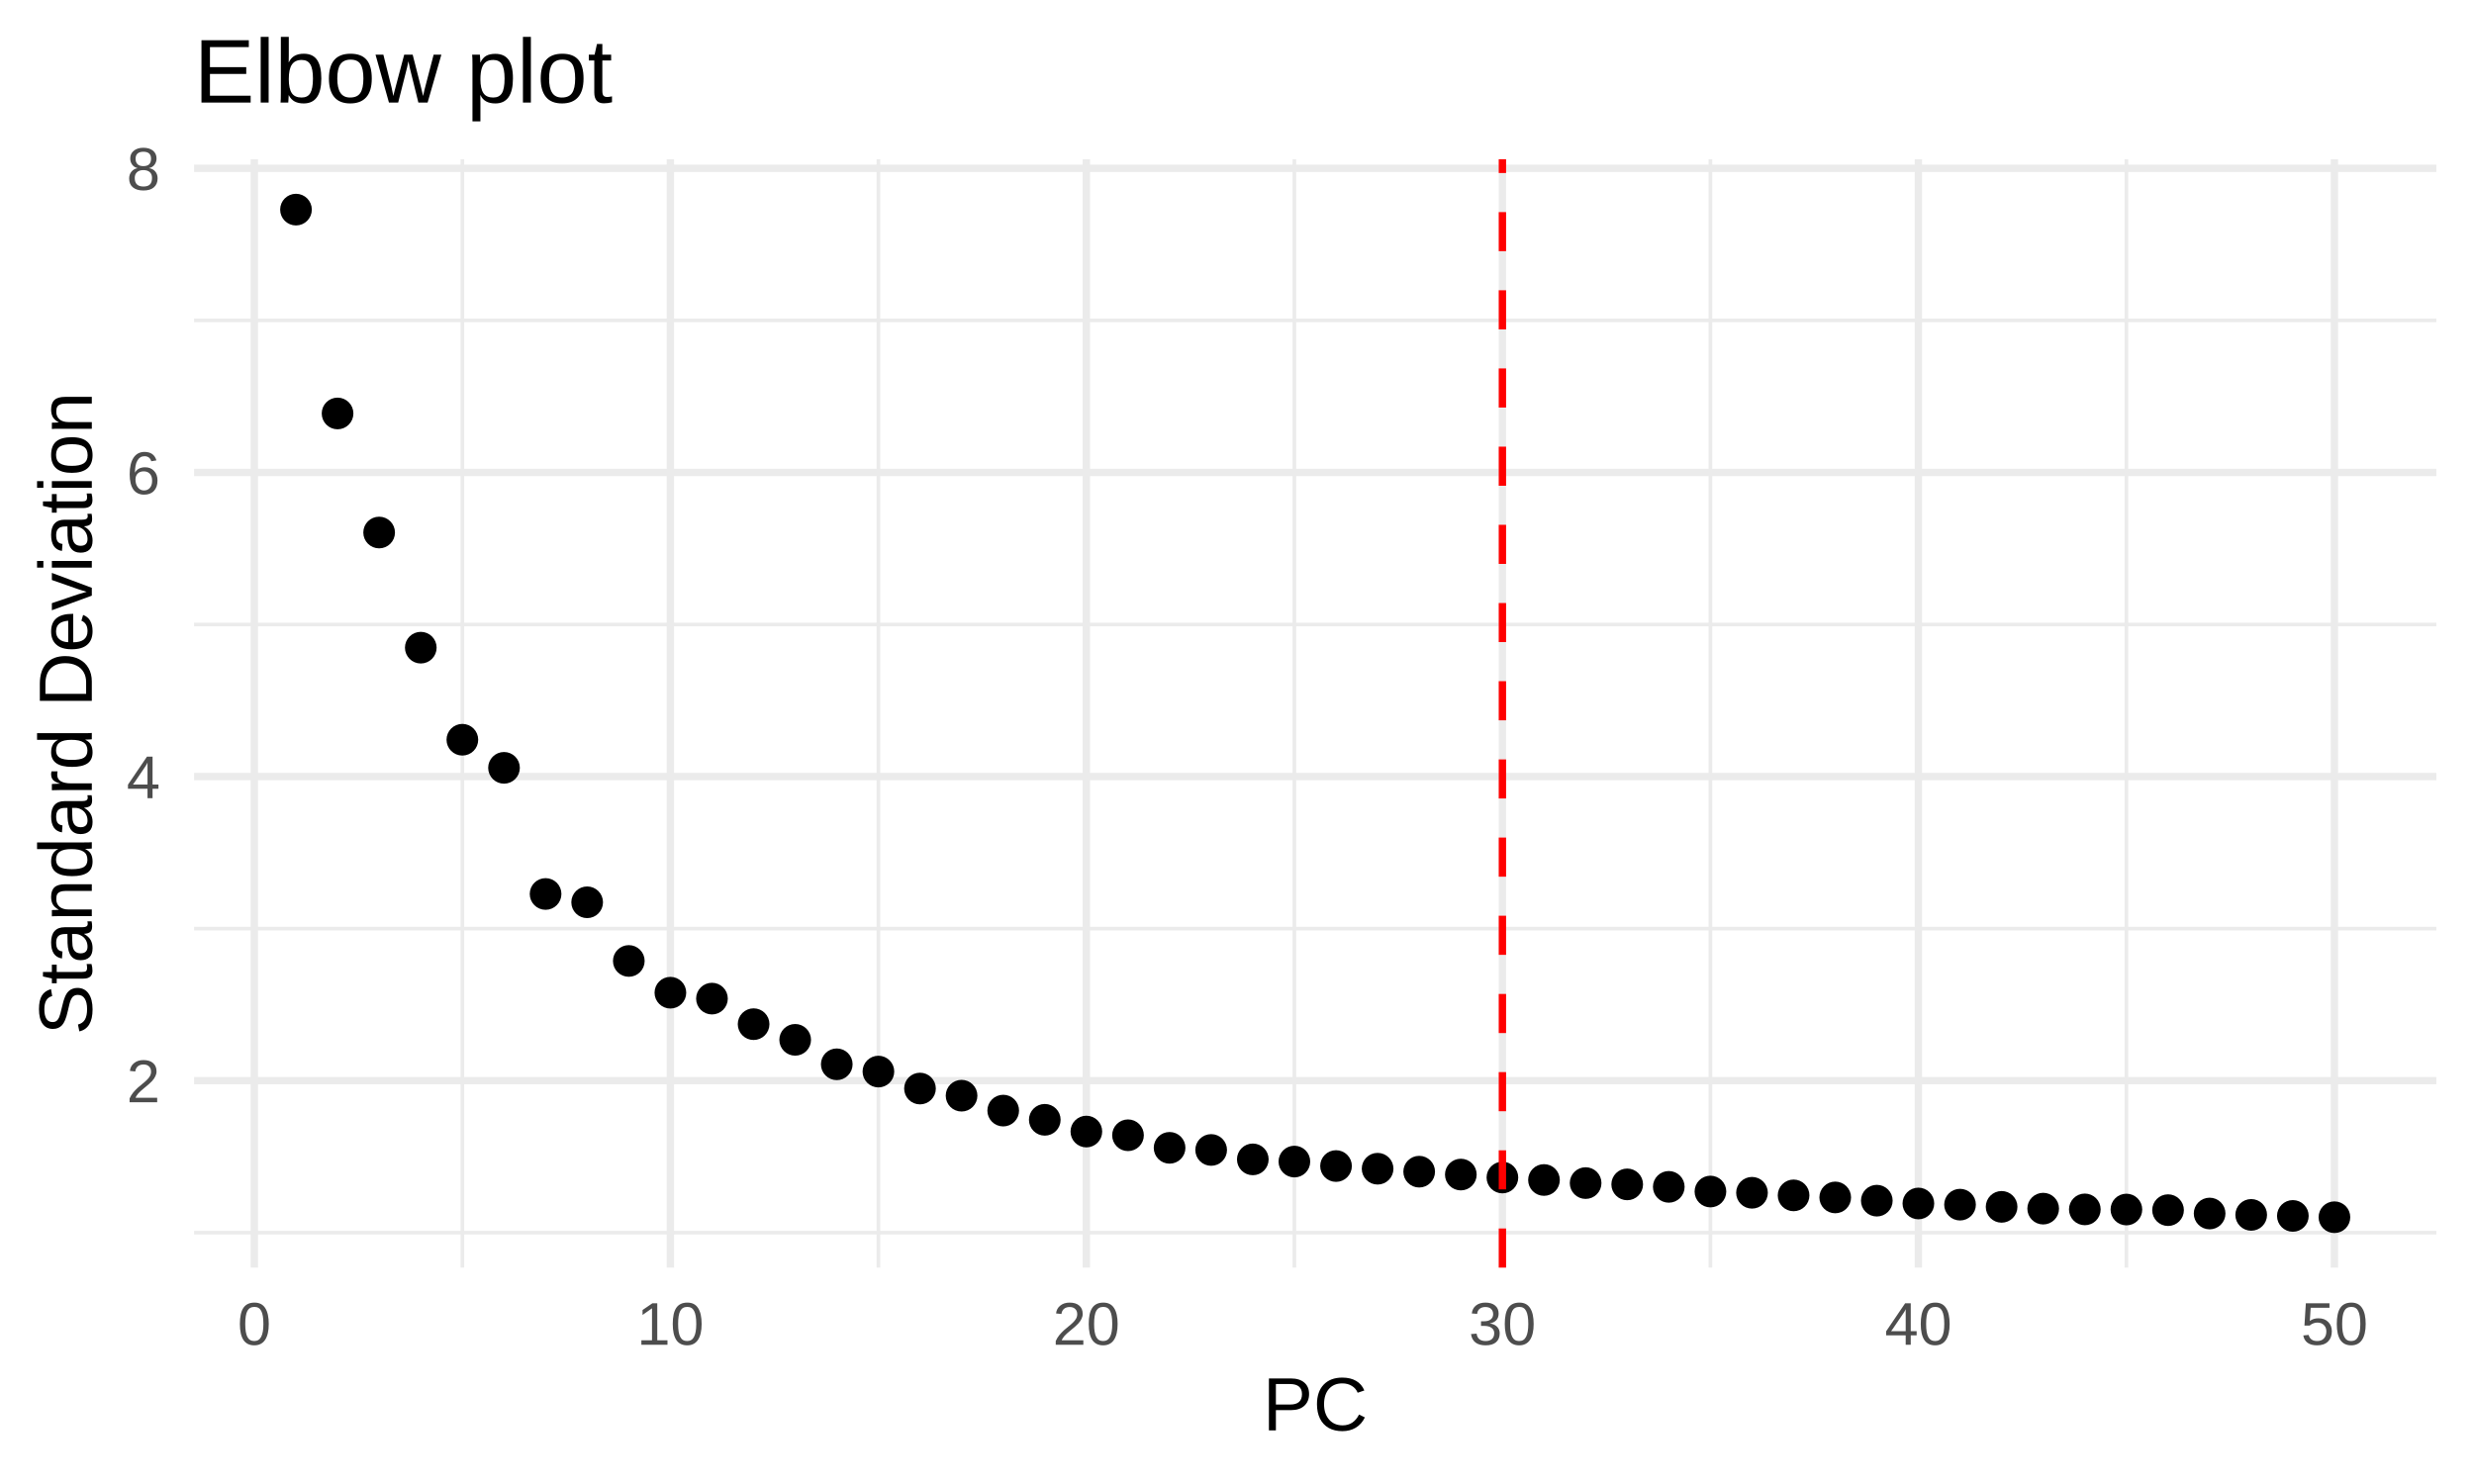
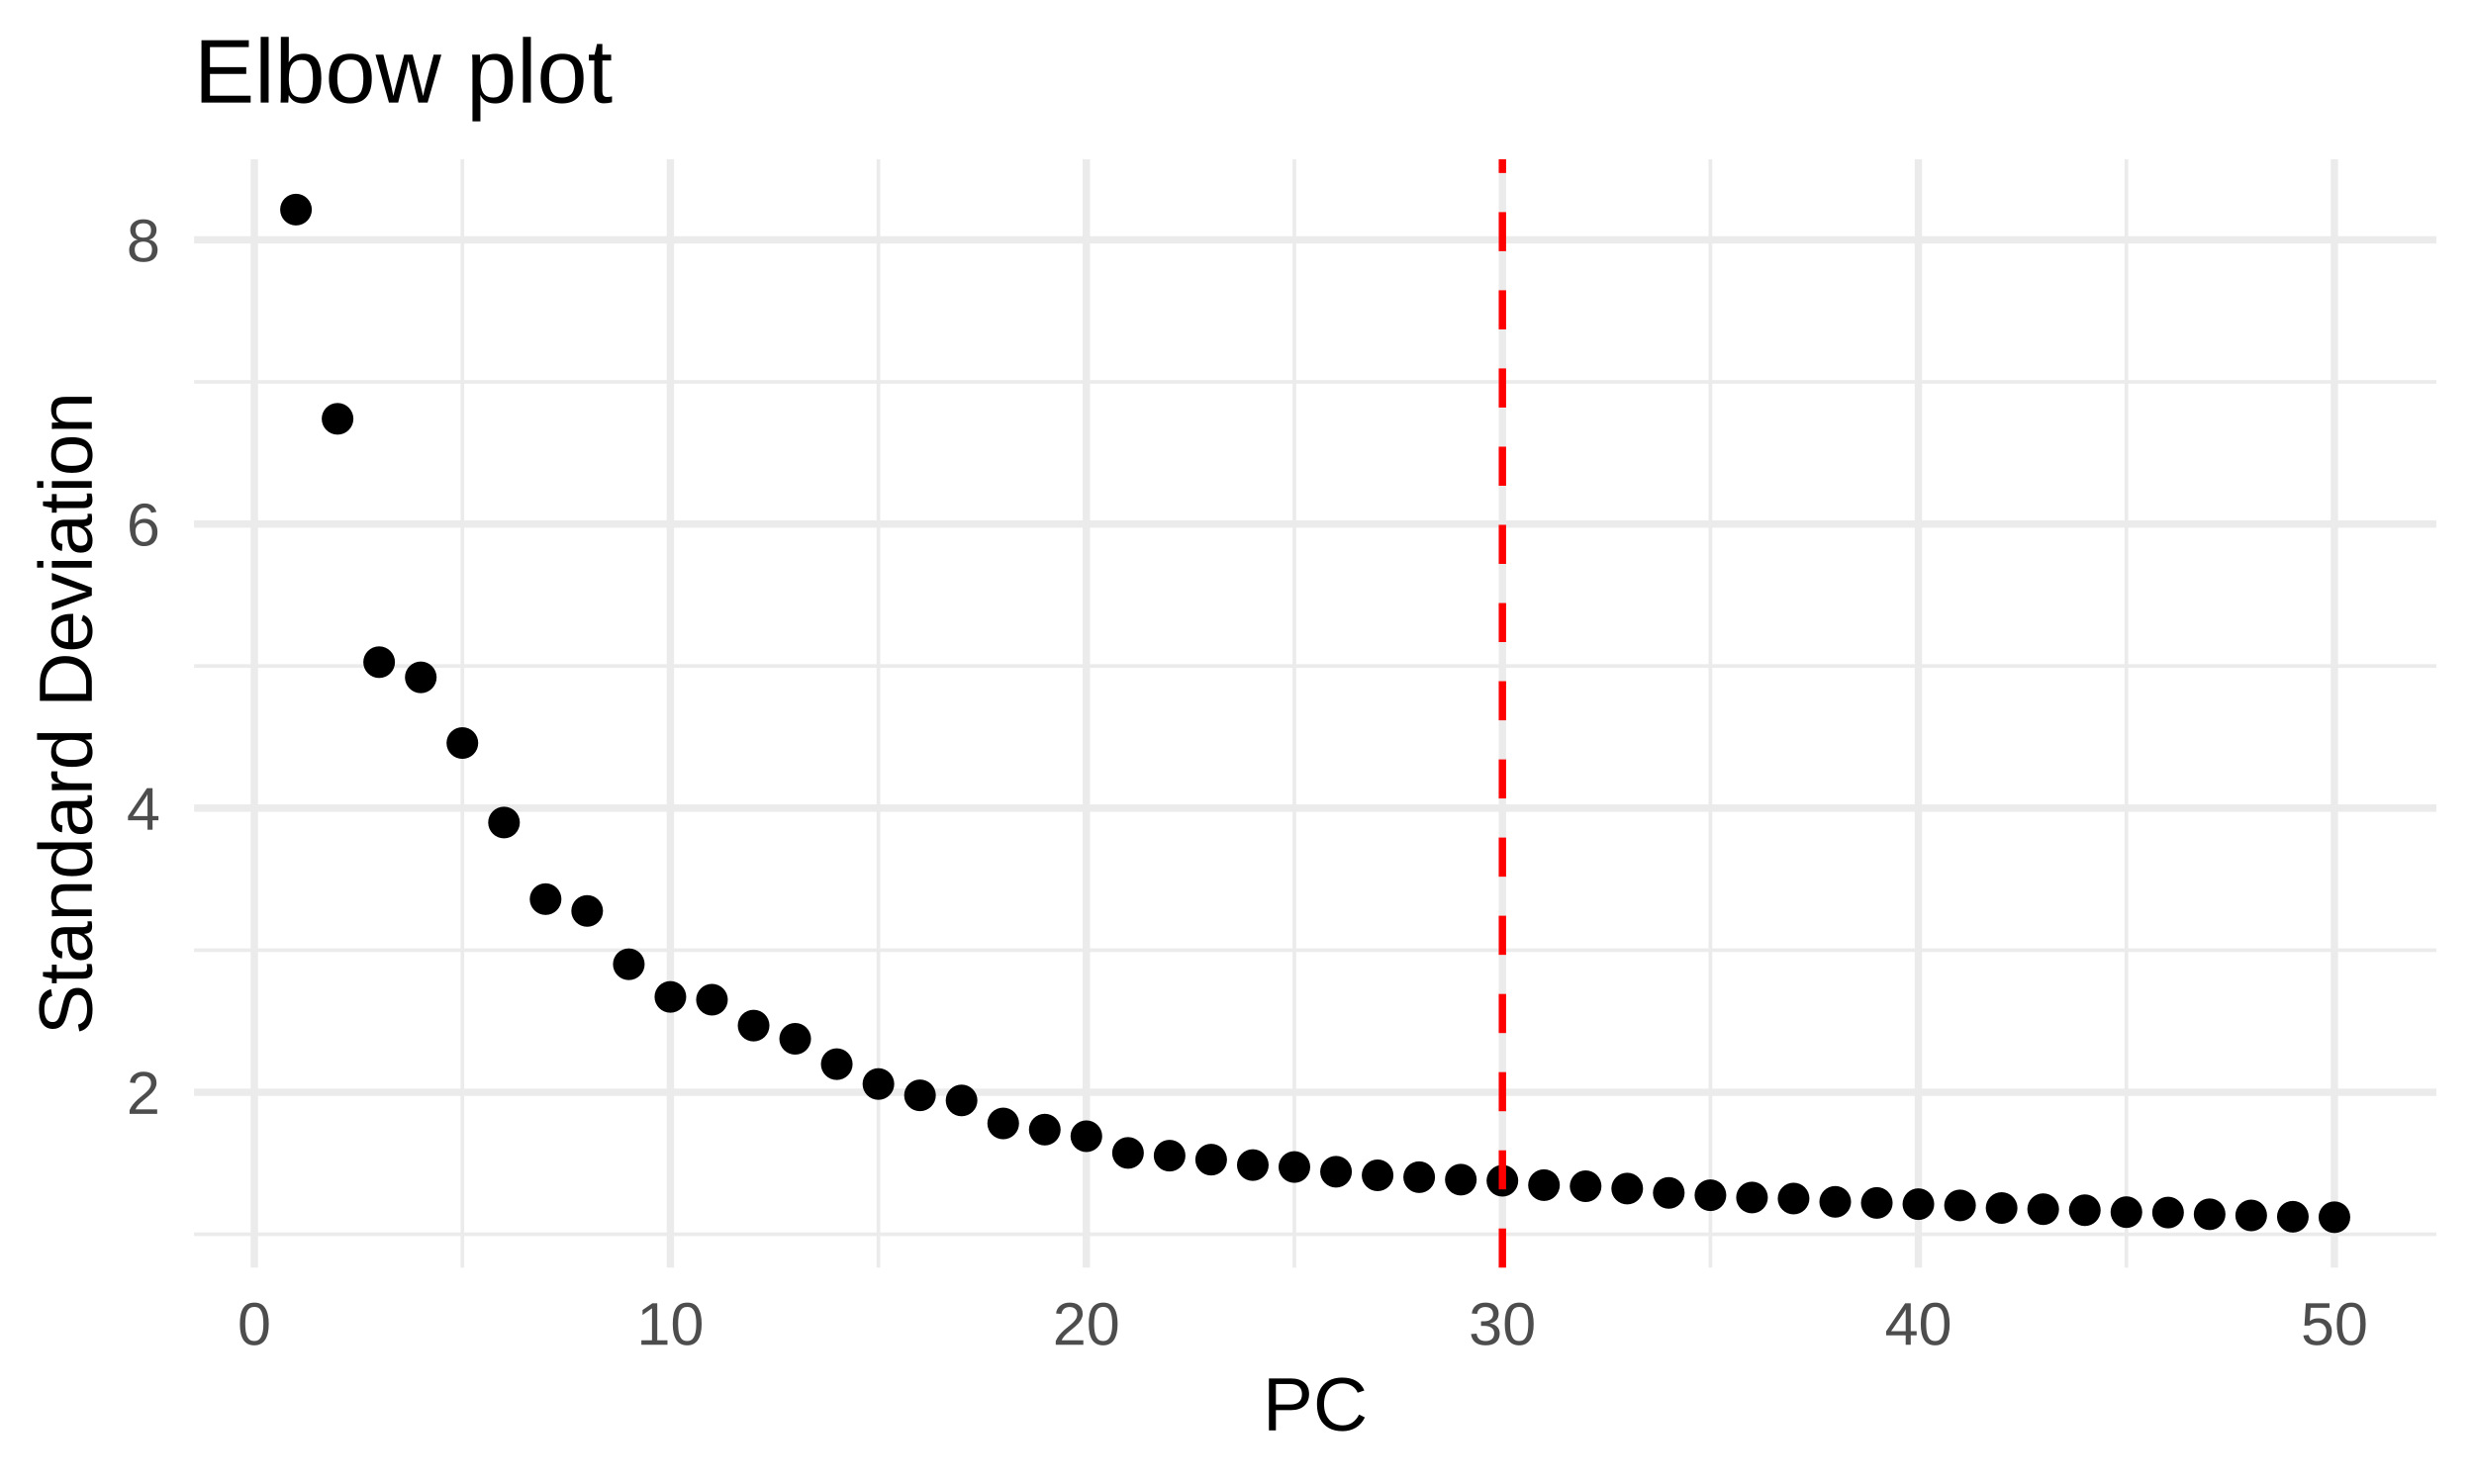
<svg xmlns="http://www.w3.org/2000/svg" width="360.00pt" height="216.00pt" viewBox="0 0 360.00 216.00">
  <g class="svglite">
    <defs>
      <style type="text/css">
    .svglite line, .svglite polyline, .svglite polygon, .svglite path, .svglite rect, .svglite circle {
      fill: none;
      stroke: #000000;
      stroke-linecap: round;
      stroke-linejoin: round;
      stroke-miterlimit: 10.00;
    }
    .svglite text {
      white-space: pre;
    }
    .svglite g.glyphgroup path {
      fill: inherit;
      stroke: none;
    }
  </style>
    </defs>
    <rect width="100%" height="100%" style="stroke: none; fill: #FFFFFF;" />
    <defs>
      <clipPath id="cpMC4wMHwzNjAuMDB8MC4wMHwyMTYuMDA=">
        <rect x="0.00" y="0.00" width="360.00" height="216.00" />
      </clipPath>
    </defs>
    <g clip-path="url(#cpMC4wMHwzNjAuMDB8MC4wMHwyMTYuMDA=)">
      <rect x="0.00" y="-0" width="360.00" height="216.00" style="stroke-width: 1.07; stroke: none; fill: #FFFFFF;" />
    </g>
    <defs>
      <clipPath id="cpMjguMjR8MzU0LjUyfDIzLjE4fDE4NC41MA==">
        <rect x="28.24" y="23.18" width="326.28" height="161.33" />
      </clipPath>
    </defs>
    <g clip-path="url(#cpMjguMjR8MzU0LjUyfDIzLjE4fDE4NC41MA==)">
-       <polyline points="28.24,179.42 354.52,179.42 " style="stroke-width: 0.53; stroke: #EBEBEB; stroke-linecap: butt;" />
-       <polyline points="28.24,135.16 354.52,135.16 " style="stroke-width: 0.53; stroke: #EBEBEB; stroke-linecap: butt;" />
-       <polyline points="28.24,90.90 354.52,90.90 " style="stroke-width: 0.53; stroke: #EBEBEB; stroke-linecap: butt;" />
-       <polyline points="28.24,46.63 354.52,46.63 " style="stroke-width: 0.53; stroke: #EBEBEB; stroke-linecap: butt;" />
+       <polyline points="28.24,179.65 354.52,179.65 " style="stroke-width: 0.53; stroke: #EBEBEB; stroke-linecap: butt;" />
+       <polyline points="28.24,138.30 354.52,138.30 " style="stroke-width: 0.53; stroke: #EBEBEB; stroke-linecap: butt;" />
+       <polyline points="28.24,96.94 354.52,96.94 " style="stroke-width: 0.53; stroke: #EBEBEB; stroke-linecap: butt;" />
+       <polyline points="28.24,55.59 354.52,55.59 " style="stroke-width: 0.53; stroke: #EBEBEB; stroke-linecap: butt;" />
      <polyline points="67.28,184.50 67.28,23.18 " style="stroke-width: 0.53; stroke: #EBEBEB; stroke-linecap: butt;" />
      <polyline points="127.82,184.50 127.82,23.18 " style="stroke-width: 0.53; stroke: #EBEBEB; stroke-linecap: butt;" />
      <polyline points="188.35,184.50 188.35,23.18 " style="stroke-width: 0.53; stroke: #EBEBEB; stroke-linecap: butt;" />
      <polyline points="248.89,184.50 248.89,23.18 " style="stroke-width: 0.53; stroke: #EBEBEB; stroke-linecap: butt;" />
      <polyline points="309.42,184.50 309.42,23.18 " style="stroke-width: 0.53; stroke: #EBEBEB; stroke-linecap: butt;" />
-       <polyline points="28.24,157.29 354.52,157.29 " style="stroke-width: 1.07; stroke: #EBEBEB; stroke-linecap: butt;" />
-       <polyline points="28.24,113.03 354.52,113.03 " style="stroke-width: 1.07; stroke: #EBEBEB; stroke-linecap: butt;" />
-       <polyline points="28.24,68.77 354.52,68.77 " style="stroke-width: 1.07; stroke: #EBEBEB; stroke-linecap: butt;" />
-       <polyline points="28.24,24.50 354.52,24.50 " style="stroke-width: 1.07; stroke: #EBEBEB; stroke-linecap: butt;" />
+       <polyline points="28.24,158.98 354.52,158.98 " style="stroke-width: 1.07; stroke: #EBEBEB; stroke-linecap: butt;" />
+       <polyline points="28.24,117.62 354.52,117.62 " style="stroke-width: 1.07; stroke: #EBEBEB; stroke-linecap: butt;" />
+       <polyline points="28.24,76.27 354.52,76.27 " style="stroke-width: 1.07; stroke: #EBEBEB; stroke-linecap: butt;" />
+       <polyline points="28.24,34.91 354.52,34.91 " style="stroke-width: 1.07; stroke: #EBEBEB; stroke-linecap: butt;" />
      <polyline points="37.01,184.50 37.01,23.18 " style="stroke-width: 1.07; stroke: #EBEBEB; stroke-linecap: butt;" />
      <polyline points="97.55,184.50 97.55,23.18 " style="stroke-width: 1.07; stroke: #EBEBEB; stroke-linecap: butt;" />
      <polyline points="158.08,184.50 158.08,23.18 " style="stroke-width: 1.07; stroke: #EBEBEB; stroke-linecap: butt;" />
      <polyline points="218.62,184.50 218.62,23.18 " style="stroke-width: 1.07; stroke: #EBEBEB; stroke-linecap: butt;" />
      <polyline points="279.15,184.50 279.15,23.18 " style="stroke-width: 1.07; stroke: #EBEBEB; stroke-linecap: butt;" />
      <polyline points="339.69,184.50 339.69,23.18 " style="stroke-width: 1.07; stroke: #EBEBEB; stroke-linecap: butt;" />
      <circle cx="43.07" cy="30.51" r="1.95" style="stroke-width: 0.71; fill: #000000;" />
-       <circle cx="49.12" cy="60.18" r="1.95" style="stroke-width: 0.71; fill: #000000;" />
-       <circle cx="55.17" cy="77.51" r="1.95" style="stroke-width: 0.71; fill: #000000;" />
-       <circle cx="61.23" cy="94.27" r="1.95" style="stroke-width: 0.71; fill: #000000;" />
-       <circle cx="67.28" cy="107.67" r="1.95" style="stroke-width: 0.71; fill: #000000;" />
-       <circle cx="73.34" cy="111.76" r="1.95" style="stroke-width: 0.71; fill: #000000;" />
-       <circle cx="79.39" cy="130.12" r="1.95" style="stroke-width: 0.71; fill: #000000;" />
-       <circle cx="85.44" cy="131.33" r="1.95" style="stroke-width: 0.71; fill: #000000;" />
-       <circle cx="91.50" cy="139.87" r="1.95" style="stroke-width: 0.71; fill: #000000;" />
-       <circle cx="97.55" cy="144.49" r="1.95" style="stroke-width: 0.71; fill: #000000;" />
-       <circle cx="103.60" cy="145.35" r="1.95" style="stroke-width: 0.71; fill: #000000;" />
-       <circle cx="109.66" cy="149.07" r="1.95" style="stroke-width: 0.71; fill: #000000;" />
-       <circle cx="115.71" cy="151.35" r="1.95" style="stroke-width: 0.71; fill: #000000;" />
-       <circle cx="121.76" cy="154.91" r="1.95" style="stroke-width: 0.71; fill: #000000;" />
-       <circle cx="127.82" cy="155.97" r="1.95" style="stroke-width: 0.71; fill: #000000;" />
-       <circle cx="133.87" cy="158.44" r="1.95" style="stroke-width: 0.71; fill: #000000;" />
-       <circle cx="139.92" cy="159.48" r="1.95" style="stroke-width: 0.71; fill: #000000;" />
-       <circle cx="145.98" cy="161.65" r="1.95" style="stroke-width: 0.71; fill: #000000;" />
-       <circle cx="152.03" cy="162.99" r="1.95" style="stroke-width: 0.71; fill: #000000;" />
-       <circle cx="158.08" cy="164.70" r="1.95" style="stroke-width: 0.71; fill: #000000;" />
-       <circle cx="164.14" cy="165.24" r="1.95" style="stroke-width: 0.71; fill: #000000;" />
-       <circle cx="170.19" cy="167.07" r="1.95" style="stroke-width: 0.71; fill: #000000;" />
-       <circle cx="176.24" cy="167.38" r="1.95" style="stroke-width: 0.71; fill: #000000;" />
-       <circle cx="182.30" cy="168.75" r="1.95" style="stroke-width: 0.71; fill: #000000;" />
-       <circle cx="188.35" cy="169.07" r="1.95" style="stroke-width: 0.71; fill: #000000;" />
-       <circle cx="194.41" cy="169.72" r="1.95" style="stroke-width: 0.71; fill: #000000;" />
-       <circle cx="200.46" cy="170.11" r="1.95" style="stroke-width: 0.71; fill: #000000;" />
-       <circle cx="206.51" cy="170.54" r="1.95" style="stroke-width: 0.71; fill: #000000;" />
-       <circle cx="212.57" cy="170.96" r="1.95" style="stroke-width: 0.71; fill: #000000;" />
-       <circle cx="218.62" cy="171.39" r="1.95" style="stroke-width: 0.71; fill: #000000;" />
-       <circle cx="224.67" cy="171.75" r="1.95" style="stroke-width: 0.71; fill: #000000;" />
-       <circle cx="230.73" cy="172.20" r="1.95" style="stroke-width: 0.71; fill: #000000;" />
-       <circle cx="236.78" cy="172.39" r="1.95" style="stroke-width: 0.71; fill: #000000;" />
-       <circle cx="242.83" cy="172.75" r="1.95" style="stroke-width: 0.71; fill: #000000;" />
-       <circle cx="248.89" cy="173.43" r="1.95" style="stroke-width: 0.71; fill: #000000;" />
-       <circle cx="254.94" cy="173.61" r="1.95" style="stroke-width: 0.71; fill: #000000;" />
-       <circle cx="260.99" cy="173.99" r="1.95" style="stroke-width: 0.71; fill: #000000;" />
-       <circle cx="267.05" cy="174.29" r="1.95" style="stroke-width: 0.71; fill: #000000;" />
-       <circle cx="273.10" cy="174.76" r="1.95" style="stroke-width: 0.71; fill: #000000;" />
-       <circle cx="279.15" cy="175.17" r="1.95" style="stroke-width: 0.71; fill: #000000;" />
-       <circle cx="285.21" cy="175.34" r="1.95" style="stroke-width: 0.71; fill: #000000;" />
-       <circle cx="291.26" cy="175.66" r="1.95" style="stroke-width: 0.71; fill: #000000;" />
-       <circle cx="297.31" cy="175.92" r="1.95" style="stroke-width: 0.71; fill: #000000;" />
-       <circle cx="303.37" cy="176.03" r="1.95" style="stroke-width: 0.71; fill: #000000;" />
-       <circle cx="309.42" cy="176.05" r="1.95" style="stroke-width: 0.71; fill: #000000;" />
-       <circle cx="315.48" cy="176.14" r="1.95" style="stroke-width: 0.71; fill: #000000;" />
-       <circle cx="321.53" cy="176.63" r="1.95" style="stroke-width: 0.71; fill: #000000;" />
-       <circle cx="327.58" cy="176.83" r="1.95" style="stroke-width: 0.71; fill: #000000;" />
-       <circle cx="333.64" cy="176.98" r="1.95" style="stroke-width: 0.71; fill: #000000;" />
+       <circle cx="49.12" cy="60.96" r="1.95" style="stroke-width: 0.71; fill: #000000;" />
+       <circle cx="55.17" cy="96.38" r="1.95" style="stroke-width: 0.71; fill: #000000;" />
+       <circle cx="61.23" cy="98.59" r="1.95" style="stroke-width: 0.71; fill: #000000;" />
+       <circle cx="67.28" cy="108.15" r="1.95" style="stroke-width: 0.71; fill: #000000;" />
+       <circle cx="73.34" cy="119.72" r="1.95" style="stroke-width: 0.71; fill: #000000;" />
+       <circle cx="79.39" cy="130.87" r="1.95" style="stroke-width: 0.71; fill: #000000;" />
+       <circle cx="85.44" cy="132.59" r="1.95" style="stroke-width: 0.71; fill: #000000;" />
+       <circle cx="91.50" cy="140.35" r="1.95" style="stroke-width: 0.71; fill: #000000;" />
+       <circle cx="97.55" cy="145.10" r="1.95" style="stroke-width: 0.71; fill: #000000;" />
+       <circle cx="103.60" cy="145.51" r="1.95" style="stroke-width: 0.71; fill: #000000;" />
+       <circle cx="109.66" cy="149.28" r="1.95" style="stroke-width: 0.71; fill: #000000;" />
+       <circle cx="115.71" cy="151.20" r="1.95" style="stroke-width: 0.71; fill: #000000;" />
+       <circle cx="121.76" cy="154.89" r="1.95" style="stroke-width: 0.71; fill: #000000;" />
+       <circle cx="127.82" cy="157.78" r="1.95" style="stroke-width: 0.71; fill: #000000;" />
+       <circle cx="133.87" cy="159.43" r="1.95" style="stroke-width: 0.71; fill: #000000;" />
+       <circle cx="139.92" cy="160.17" r="1.95" style="stroke-width: 0.71; fill: #000000;" />
+       <circle cx="145.98" cy="163.52" r="1.95" style="stroke-width: 0.71; fill: #000000;" />
+       <circle cx="152.03" cy="164.42" r="1.95" style="stroke-width: 0.71; fill: #000000;" />
+       <circle cx="158.08" cy="165.38" r="1.95" style="stroke-width: 0.71; fill: #000000;" />
+       <circle cx="164.14" cy="167.81" r="1.95" style="stroke-width: 0.71; fill: #000000;" />
+       <circle cx="170.19" cy="168.21" r="1.95" style="stroke-width: 0.71; fill: #000000;" />
+       <circle cx="176.24" cy="168.79" r="1.95" style="stroke-width: 0.71; fill: #000000;" />
+       <circle cx="182.30" cy="169.58" r="1.95" style="stroke-width: 0.71; fill: #000000;" />
+       <circle cx="188.35" cy="169.86" r="1.95" style="stroke-width: 0.71; fill: #000000;" />
+       <circle cx="194.41" cy="170.55" r="1.95" style="stroke-width: 0.71; fill: #000000;" />
+       <circle cx="200.46" cy="171.07" r="1.95" style="stroke-width: 0.71; fill: #000000;" />
+       <circle cx="206.51" cy="171.34" r="1.95" style="stroke-width: 0.71; fill: #000000;" />
+       <circle cx="212.57" cy="171.70" r="1.95" style="stroke-width: 0.71; fill: #000000;" />
+       <circle cx="218.62" cy="171.86" r="1.95" style="stroke-width: 0.71; fill: #000000;" />
+       <circle cx="224.67" cy="172.50" r="1.95" style="stroke-width: 0.71; fill: #000000;" />
+       <circle cx="230.73" cy="172.66" r="1.95" style="stroke-width: 0.71; fill: #000000;" />
+       <circle cx="236.78" cy="173.00" r="1.95" style="stroke-width: 0.71; fill: #000000;" />
+       <circle cx="242.83" cy="173.63" r="1.95" style="stroke-width: 0.71; fill: #000000;" />
+       <circle cx="248.89" cy="173.97" r="1.95" style="stroke-width: 0.71; fill: #000000;" />
+       <circle cx="254.94" cy="174.30" r="1.95" style="stroke-width: 0.71; fill: #000000;" />
+       <circle cx="260.99" cy="174.45" r="1.95" style="stroke-width: 0.71; fill: #000000;" />
+       <circle cx="267.05" cy="174.93" r="1.95" style="stroke-width: 0.71; fill: #000000;" />
+       <circle cx="273.10" cy="175.09" r="1.95" style="stroke-width: 0.71; fill: #000000;" />
+       <circle cx="279.15" cy="175.27" r="1.95" style="stroke-width: 0.71; fill: #000000;" />
+       <circle cx="285.21" cy="175.45" r="1.95" style="stroke-width: 0.71; fill: #000000;" />
+       <circle cx="291.26" cy="175.83" r="1.95" style="stroke-width: 0.71; fill: #000000;" />
+       <circle cx="297.31" cy="176.00" r="1.95" style="stroke-width: 0.71; fill: #000000;" />
+       <circle cx="303.37" cy="176.15" r="1.95" style="stroke-width: 0.71; fill: #000000;" />
+       <circle cx="309.42" cy="176.43" r="1.95" style="stroke-width: 0.71; fill: #000000;" />
+       <circle cx="315.48" cy="176.49" r="1.95" style="stroke-width: 0.71; fill: #000000;" />
+       <circle cx="321.53" cy="176.74" r="1.95" style="stroke-width: 0.71; fill: #000000;" />
+       <circle cx="327.58" cy="176.91" r="1.95" style="stroke-width: 0.71; fill: #000000;" />
+       <circle cx="333.64" cy="177.10" r="1.95" style="stroke-width: 0.71; fill: #000000;" />
      <circle cx="339.69" cy="177.17" r="1.95" style="stroke-width: 0.71; fill: #000000;" />
      <line x1="218.62" y1="184.50" x2="218.62" y2="23.18" style="stroke-width: 1.07; stroke: #FF0000; stroke-dasharray: 5.69,5.69; stroke-linecap: butt;" />
    </g>
    <g clip-path="url(#cpMC4wMHwzNjAuMDB8MC4wMHwyMTYuMDA=)">
-       <text x="23.31" y="160.44" text-anchor="end" style="font-size: 8.80px;fill: #4D4D4D; font-family: &quot;Arial&quot;;" textLength="4.89px" lengthAdjust="spacingAndGlyphs">2</text>
-       <text x="23.31" y="116.18" text-anchor="end" style="font-size: 8.80px;fill: #4D4D4D; font-family: &quot;Arial&quot;;" textLength="4.89px" lengthAdjust="spacingAndGlyphs">4</text>
-       <text x="23.31" y="71.92" text-anchor="end" style="font-size: 8.80px;fill: #4D4D4D; font-family: &quot;Arial&quot;;" textLength="4.89px" lengthAdjust="spacingAndGlyphs">6</text>
-       <text x="23.31" y="27.65" text-anchor="end" style="font-size: 8.80px;fill: #4D4D4D; font-family: &quot;Arial&quot;;" textLength="4.89px" lengthAdjust="spacingAndGlyphs">8</text>
+       <text x="23.31" y="162.13" text-anchor="end" style="font-size: 8.80px;fill: #4D4D4D; font-family: &quot;Arial&quot;;" textLength="4.89px" lengthAdjust="spacingAndGlyphs">2</text>
+       <text x="23.31" y="120.77" text-anchor="end" style="font-size: 8.80px;fill: #4D4D4D; font-family: &quot;Arial&quot;;" textLength="4.89px" lengthAdjust="spacingAndGlyphs">4</text>
+       <text x="23.31" y="79.42" text-anchor="end" style="font-size: 8.80px;fill: #4D4D4D; font-family: &quot;Arial&quot;;" textLength="4.89px" lengthAdjust="spacingAndGlyphs">6</text>
+       <text x="23.31" y="38.06" text-anchor="end" style="font-size: 8.80px;fill: #4D4D4D; font-family: &quot;Arial&quot;;" textLength="4.89px" lengthAdjust="spacingAndGlyphs">8</text>
      <text x="37.01" y="195.74" text-anchor="middle" style="font-size: 8.80px;fill: #4D4D4D; font-family: &quot;Arial&quot;;" textLength="4.89px" lengthAdjust="spacingAndGlyphs">0</text>
      <text x="97.55" y="195.74" text-anchor="middle" style="font-size: 8.80px;fill: #4D4D4D; font-family: &quot;Arial&quot;;" textLength="9.78px" lengthAdjust="spacingAndGlyphs">10</text>
      <text x="158.08" y="195.74" text-anchor="middle" style="font-size: 8.80px;fill: #4D4D4D; font-family: &quot;Arial&quot;;" textLength="9.78px" lengthAdjust="spacingAndGlyphs">20</text>
      <text x="218.62" y="195.74" text-anchor="middle" style="font-size: 8.80px;fill: #4D4D4D; font-family: &quot;Arial&quot;;" textLength="9.78px" lengthAdjust="spacingAndGlyphs">30</text>
      <text x="279.15" y="195.74" text-anchor="middle" style="font-size: 8.80px;fill: #4D4D4D; font-family: &quot;Arial&quot;;" textLength="9.78px" lengthAdjust="spacingAndGlyphs">40</text>
      <text x="339.69" y="195.74" text-anchor="middle" style="font-size: 8.80px;fill: #4D4D4D; font-family: &quot;Arial&quot;;" textLength="9.78px" lengthAdjust="spacingAndGlyphs">50</text>
      <text x="191.38" y="208.20" text-anchor="middle" style="font-size: 11.00px; font-family: &quot;Arial&quot;;" textLength="15.28px" lengthAdjust="spacingAndGlyphs">PC</text>
      <text transform="translate(13.36,103.84) rotate(-90)" text-anchor="middle" style="font-size: 11.00px; font-family: &quot;Arial&quot;;" textLength="93.62px" lengthAdjust="spacingAndGlyphs">Standard Deviation</text>
      <text x="28.24" y="14.93" style="font-size: 13.20px; font-family: &quot;Arial&quot;;" textLength="60.83px" lengthAdjust="spacingAndGlyphs">Elbow plot</text>
    </g>
  </g>
</svg>
